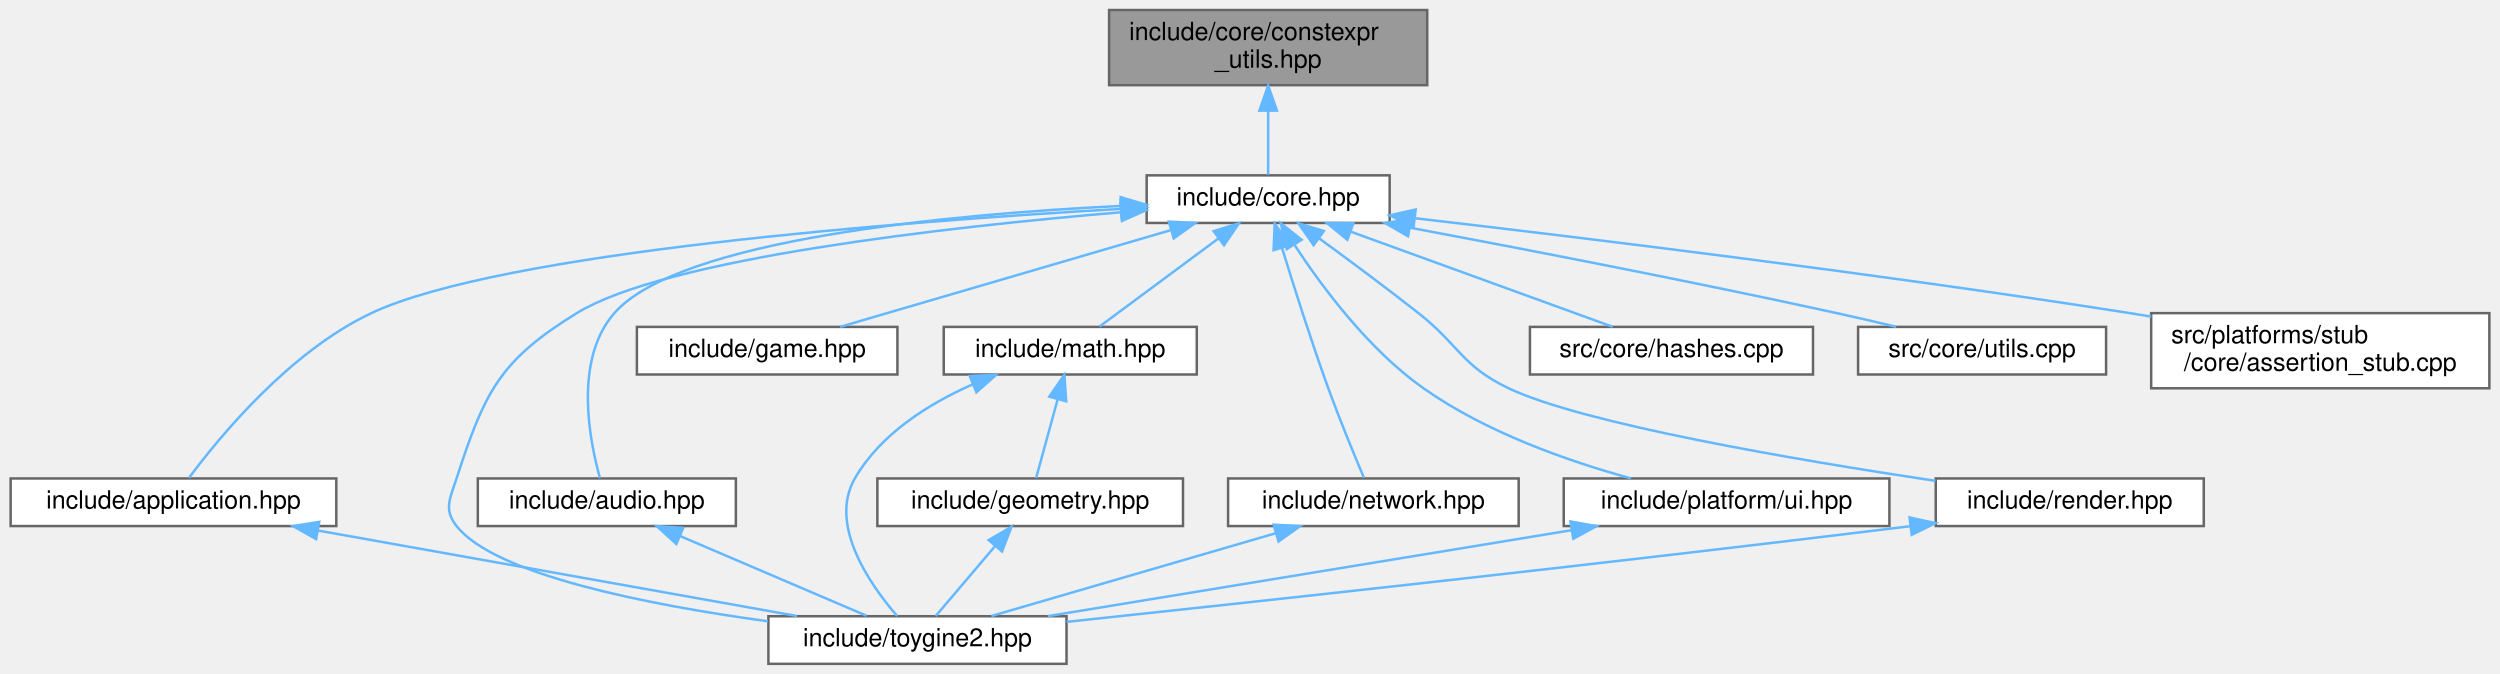
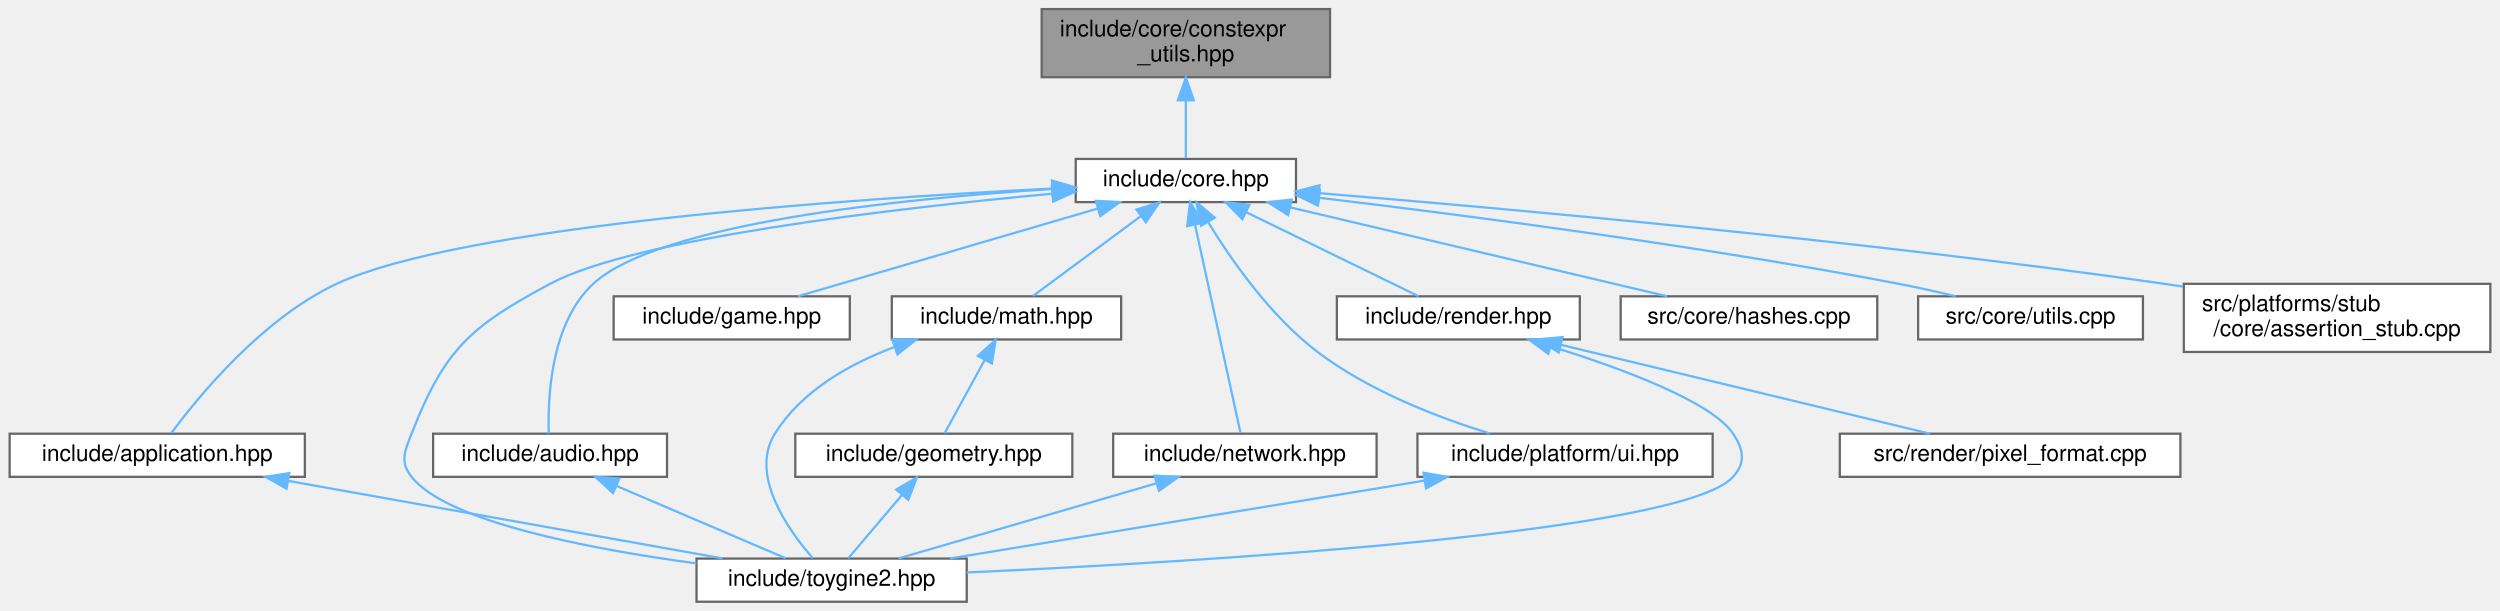
- <svg xmlns="http://www.w3.org/2000/svg" xmlns:xlink="http://www.w3.org/1999/xlink" width="998pt" height="269pt" viewBox="0.00 0.00 997.50 269.00">
+ <svg xmlns="http://www.w3.org/2000/svg" xmlns:xlink="http://www.w3.org/1999/xlink" width="1101pt" height="269pt" viewBox="0.00 0.00 1100.50 269.00">
  <g id="graph0" class="graph" transform="scale(1 1) rotate(0) translate(4 265)">
    <g id="Node000001" class="node">
      <g id="a_Node000001">
        <a xlink:title="Constexpr utility functions for compile-time operations.">
-           <polygon fill="#999999" stroke="#666666" points="565.5,-261 438.5,-261 438.5,-231 565.5,-231 565.5,-261" />
-           <text text-anchor="start" x="446.5" y="-249" font-family="Helvetica,sans-Serif" font-size="10.00">include/core/constexpr</text>
-           <text text-anchor="middle" x="502" y="-238" font-family="Helvetica,sans-Serif" font-size="10.00">_utils.hpp</text>
+           <polygon fill="#999999" stroke="#666666" points="581.5,-261 454.5,-261 454.5,-231 581.5,-231 581.5,-261" />
+           <text text-anchor="start" x="462.5" y="-249" font-family="Helvetica,sans-Serif" font-size="10.00">include/core/constexpr</text>
+           <text text-anchor="middle" x="518" y="-238" font-family="Helvetica,sans-Serif" font-size="10.00">_utils.hpp</text>
        </a>
      </g>
    </g>
    <g id="Node000002" class="node">
      <g id="a_Node000002">
        <a xlink:href="../../da/d47/core_8hpp.html" target="_top" xlink:title="Umbrella header for the engine core module.">
-           <polygon fill="white" stroke="#666666" points="550.5,-195 453.5,-195 453.5,-176 550.5,-176 550.5,-195" />
-           <text text-anchor="middle" x="502" y="-183" font-family="Helvetica,sans-Serif" font-size="10.00">include/core.hpp</text>
+           <polygon fill="white" stroke="#666666" points="566.5,-195 469.5,-195 469.5,-176 566.5,-176 566.5,-195" />
+           <text text-anchor="middle" x="518" y="-183" font-family="Helvetica,sans-Serif" font-size="10.00">include/core.hpp</text>
        </a>
      </g>
    </g>
    <g id="edge1_Node000001_Node000002" class="edge">
      <g id="a_edge1_Node000001_Node000002">
        <a xlink:title=" ">
-           <path fill="none" stroke="#63b8ff" d="M502,-220.75C502,-211.72 502,-202.03 502,-195.27" />
-           <polygon fill="#63b8ff" stroke="#63b8ff" points="498.5,-220.84 502,-230.84 505.5,-220.84 498.5,-220.84" />
+           <path fill="none" stroke="#63b8ff" d="M518,-220.75C518,-211.72 518,-202.03 518,-195.27" />
+           <polygon fill="#63b8ff" stroke="#63b8ff" points="514.5,-220.84 518,-230.84 521.5,-220.84 514.5,-220.84" />
        </a>
      </g>
    </g>
    <g id="Node000003" class="node">
      <g id="a_Node000003">
        <a xlink:href="../../d4/d01/application_8hpp.html" target="_top" xlink:title="Umbrella header for the app module.">
          <polygon fill="white" stroke="#666666" points="130,-74 0,-74 0,-55 130,-55 130,-74" />
          <text text-anchor="middle" x="65" y="-62" font-family="Helvetica,sans-Serif" font-size="10.00">include/application.hpp</text>
        </a>
      </g>
    </g>
    <g id="edge2_Node000002_Node000003" class="edge">
      <g id="a_edge2_Node000002_Node000003">
        <a xlink:title=" ">
-           <path fill="none" stroke="#63b8ff" d="M443.23,-181.62C355.67,-176.59 195.72,-164.34 144,-140 111.25,-124.59 83.19,-90.39 71.2,-74.25" />
-           <polygon fill="#63b8ff" stroke="#63b8ff" points="443.1,-185.12 453.28,-182.19 443.5,-178.13 443.1,-185.12" />
+           <path fill="none" stroke="#63b8ff" d="M459.05,-181.98C368.15,-177.34 198.54,-165.5 144,-140 111.21,-124.67 83.17,-90.43 71.2,-74.27" />
+           <polygon fill="#63b8ff" stroke="#63b8ff" points="459.03,-185.48 469.2,-182.48 459.38,-178.49 459.03,-185.48" />
        </a>
      </g>
    </g>
    <g id="Node000004" class="node">
      <g id="a_Node000004">
        <a xlink:href="../../d8/d8c/toygine2_8hpp.html" target="_top" xlink:title="Main umbrella header for the engine.">
          <polygon fill="white" stroke="#666666" points="421.5,-19 302.5,-19 302.5,0 421.5,0 421.5,-19" />
          <text text-anchor="middle" x="362" y="-7" font-family="Helvetica,sans-Serif" font-size="10.00">include/toygine2.hpp</text>
        </a>
      </g>
    </g>
-     <g id="edge17_Node000002_Node000004" class="edge">
-       <g id="a_edge17_Node000002_Node000004">
-         <a xlink:title=" ">
-           <path fill="none" stroke="#63b8ff" d="M443.31,-180.28C373.36,-174.36 261.47,-161.79 226,-140 195.1,-121.01 189.22,-108.49 178,-74 175.39,-65.97 172.78,-61.64 178,-55 193.35,-35.5 254.6,-23.52 302.27,-16.98" />
-           <polygon fill="#63b8ff" stroke="#63b8ff" points="443.05,-183.77 453.31,-181.11 443.63,-176.8 443.05,-183.77" />
+     <g id="edge18_Node000002_Node000004" class="edge">
+       <g id="a_edge18_Node000002_Node000004">
+         <a xlink:title=" ">
+           <path fill="none" stroke="#63b8ff" d="M459.16,-179.7C388.63,-173.16 275.28,-159.94 238,-140 202.78,-121.16 191.56,-111.2 177,-74 173.92,-66.14 171.77,-61.63 177,-55 192.49,-35.35 254.44,-23.37 302.43,-16.87" />
+           <polygon fill="#63b8ff" stroke="#63b8ff" points="458.96,-183.19 469.24,-180.61 459.59,-176.22 458.96,-183.19" />
        </a>
      </g>
    </g>
    <g id="Node000005" class="node">
      <g id="a_Node000005">
        <a xlink:href="../../d1/d71/audio_8hpp.html" target="_top" xlink:title="Umbrella header for the audio module.">
          <polygon fill="white" stroke="#666666" points="289.5,-74 186.5,-74 186.5,-55 289.5,-55 289.5,-74" />
          <text text-anchor="middle" x="238" y="-62" font-family="Helvetica,sans-Serif" font-size="10.00">include/audio.hpp</text>
        </a>
      </g>
    </g>
    <g id="edge4_Node000002_Node000005" class="edge">
      <g id="a_edge4_Node000002_Node000005">
        <a xlink:title=" ">
-           <path fill="none" stroke="#63b8ff" d="M443.05,-182.79C374.35,-179.43 266.91,-169.47 241,-140 224.76,-121.53 230.98,-89.44 235.26,-74.12" />
-           <polygon fill="#63b8ff" stroke="#63b8ff" points="443.16,-186.3 453.31,-183.25 443.48,-179.3 443.16,-186.3" />
+           <path fill="none" stroke="#63b8ff" d="M459.18,-181.78C391.42,-177.42 285.73,-166.49 257,-140 238.26,-122.72 236.91,-89.75 237.43,-74.13" />
+           <polygon fill="#63b8ff" stroke="#63b8ff" points="459.1,-185.28 469.29,-182.4 459.53,-178.29 459.1,-185.28" />
        </a>
      </g>
    </g>
    <g id="Node000006" class="node">
      <g id="a_Node000006">
        <a xlink:href="../../d8/d39/game_8hpp.html" target="_top" xlink:title="Umbrella header for the game module.">
-           <polygon fill="white" stroke="#666666" points="354,-134.5 250,-134.5 250,-115.5 354,-115.5 354,-134.5" />
-           <text text-anchor="middle" x="302" y="-122.5" font-family="Helvetica,sans-Serif" font-size="10.00">include/game.hpp</text>
+           <polygon fill="white" stroke="#666666" points="370,-134.5 266,-134.5 266,-115.5 370,-115.5 370,-134.5" />
+           <text text-anchor="middle" x="318" y="-122.5" font-family="Helvetica,sans-Serif" font-size="10.00">include/game.hpp</text>
        </a>
      </g>
    </g>
    <g id="edge6_Node000002_Node000006" class="edge">
      <g id="a_edge6_Node000002_Node000006">
        <a xlink:title=" ">
-           <path fill="none" stroke="#63b8ff" d="M463.05,-173.11C424.37,-161.79 365.94,-144.7 331.12,-134.52" />
-           <polygon fill="#63b8ff" stroke="#63b8ff" points="462.34,-176.55 472.92,-175.99 464.3,-169.83 462.34,-176.55" />
+           <path fill="none" stroke="#63b8ff" d="M479.05,-173.11C440.37,-161.79 381.94,-144.7 347.12,-134.52" />
+           <polygon fill="#63b8ff" stroke="#63b8ff" points="478.34,-176.55 488.92,-175.99 480.3,-169.83 478.34,-176.55" />
        </a>
      </g>
    </g>
    <g id="Node000007" class="node">
      <g id="a_Node000007">
        <a xlink:href="../../d4/d78/math_8hpp.html" target="_top" xlink:title="Umbrella header for the math module.">
-           <polygon fill="white" stroke="#666666" points="473.5,-134.5 372.5,-134.5 372.5,-115.5 473.5,-115.5 473.5,-134.5" />
-           <text text-anchor="middle" x="423" y="-122.5" font-family="Helvetica,sans-Serif" font-size="10.00">include/math.hpp</text>
+           <polygon fill="white" stroke="#666666" points="489.5,-134.5 388.5,-134.5 388.5,-115.5 489.5,-115.5 489.5,-134.5" />
+           <text text-anchor="middle" x="439" y="-122.5" font-family="Helvetica,sans-Serif" font-size="10.00">include/math.hpp</text>
        </a>
      </g>
    </g>
    <g id="edge7_Node000002_Node000007" class="edge">
      <g id="a_edge7_Node000002_Node000007">
        <a xlink:title=" ">
-           <path fill="none" stroke="#63b8ff" d="M482.21,-169.85C467.25,-158.77 447.21,-143.93 434.7,-134.67" />
-           <polygon fill="#63b8ff" stroke="#63b8ff" points="480.22,-172.73 490.34,-175.87 484.39,-167.1 480.22,-172.73" />
+           <path fill="none" stroke="#63b8ff" d="M498.21,-169.85C483.25,-158.77 463.21,-143.93 450.7,-134.67" />
+           <polygon fill="#63b8ff" stroke="#63b8ff" points="496.22,-172.73 506.34,-175.87 500.39,-167.1 496.22,-172.73" />
        </a>
      </g>
    </g>
    <g id="Node000009" class="node">
      <g id="a_Node000009">
        <a xlink:href="../../d6/d67/network_8hpp.html" target="_top" xlink:title="Umbrella header for the network module.">
          <polygon fill="white" stroke="#666666" points="602,-74 486,-74 486,-55 602,-55 602,-74" />
          <text text-anchor="middle" x="544" y="-62" font-family="Helvetica,sans-Serif" font-size="10.00">include/network.hpp</text>
        </a>
      </g>
    </g>
    <g id="edge11_Node000002_Node000009" class="edge">
      <g id="a_edge11_Node000002_Node000009">
        <a xlink:title=" ">
-           <path fill="none" stroke="#63b8ff" d="M507.54,-166.02C512.19,-150.87 519.14,-128.91 526,-110 530.55,-97.47 536.44,-83.22 540.22,-74.29" />
-           <polygon fill="#63b8ff" stroke="#63b8ff" points="504.16,-165.13 504.6,-175.71 510.86,-167.16 504.16,-165.13" />
+           <path fill="none" stroke="#63b8ff" d="M522.07,-165.86C527.76,-139.81 537.87,-93.56 542.08,-74.3" />
+           <polygon fill="#63b8ff" stroke="#63b8ff" points="518.59,-165.43 519.87,-175.94 525.42,-166.92 518.59,-165.43" />
        </a>
      </g>
    </g>
    <g id="Node000010" class="node">
      <g id="a_Node000010">
        <a xlink:href="../../de/dd6/ui_8hpp.html" target="_top" xlink:title="Umbrella header for platform UI types.">
          <polygon fill="white" stroke="#666666" points="750,-74 620,-74 620,-55 750,-55 750,-74" />
          <text text-anchor="middle" x="685" y="-62" font-family="Helvetica,sans-Serif" font-size="10.00">include/platform/ui.hpp</text>
        </a>
      </g>
    </g>
    <g id="edge13_Node000002_Node000010" class="edge">
      <g id="a_edge13_Node000002_Node000010">
        <a xlink:title=" ">
-           <path fill="none" stroke="#63b8ff" d="M512.58,-167.11C523.56,-150.38 542.16,-125.41 564,-110 588.96,-92.38 621.71,-80.9 646.84,-74.02" />
-           <polygon fill="#63b8ff" stroke="#63b8ff" points="509.42,-165.55 507.03,-175.87 515.34,-169.3 509.42,-165.55" />
+           <path fill="none" stroke="#63b8ff" d="M527.76,-167.24C537.92,-150.61 555.25,-125.72 576,-110 598.64,-92.84 628.83,-81.2 651.7,-74.14" />
+           <polygon fill="#63b8ff" stroke="#63b8ff" points="524.69,-165.56 522.63,-175.95 530.72,-169.11 524.69,-165.56" />
        </a>
      </g>
    </g>
    <g id="Node000011" class="node">
      <g id="a_Node000011">
        <a xlink:href="../../d6/d4b/render_8hpp.html" target="_top" xlink:title="Umbrella header for the render module.">
-           <polygon fill="white" stroke="#666666" points="875.5,-74 768.5,-74 768.5,-55 875.5,-55 875.5,-74" />
-           <text text-anchor="middle" x="822" y="-62" font-family="Helvetica,sans-Serif" font-size="10.00">include/render.hpp</text>
+           <polygon fill="white" stroke="#666666" points="691.5,-134.5 584.5,-134.5 584.5,-115.5 691.5,-115.5 691.5,-134.5" />
+           <text text-anchor="middle" x="638" y="-122.5" font-family="Helvetica,sans-Serif" font-size="10.00">include/render.hpp</text>
        </a>
      </g>
    </g>
    <g id="edge15_Node000002_Node000011" class="edge">
      <g id="a_edge15_Node000002_Node000011">
        <a xlink:title=" ">
-           <path fill="none" stroke="#63b8ff" d="M522.35,-169.85C534.07,-161.3 549,-150.22 562,-140 578.37,-127.12 579.2,-118.97 598,-110 627.52,-95.91 712.04,-81.49 768.4,-73.03" />
-           <polygon fill="#63b8ff" stroke="#63b8ff" points="520.14,-167.13 514.1,-175.83 524.25,-172.79 520.14,-167.13" />
-         </a>
-       </g>
-     </g>
-     <g id="Node000012" class="node">
-       <g id="a_Node000012">
-         <a xlink:href="../../db/d2d/hashes_8cpp.html" target="_top" xlink:title="Implementation of CRC hash functions with lookup tables for optimal performance.">
-           <polygon fill="white" stroke="#666666" points="719.5,-134.5 606.5,-134.5 606.5,-115.5 719.5,-115.5 719.5,-134.5" />
-           <text text-anchor="middle" x="663" y="-122.5" font-family="Helvetica,sans-Serif" font-size="10.00">src/core/hashes.cpp</text>
-         </a>
-       </g>
-     </g>
-     <g id="edge18_Node000002_Node000012" class="edge">
-       <g id="a_edge18_Node000002_Node000012">
-         <a xlink:title=" ">
-           <path fill="none" stroke="#63b8ff" d="M534.96,-172.52C566.09,-161.21 612,-144.53 639.56,-134.52" />
-           <polygon fill="#63b8ff" stroke="#63b8ff" points="533.61,-169.29 525.41,-175.99 536,-175.87 533.61,-169.29" />
+           <path fill="none" stroke="#63b8ff" d="M544.7,-171.48C567.83,-160.21 600.61,-144.23 620.53,-134.52" />
+           <polygon fill="#63b8ff" stroke="#63b8ff" points="542.9,-168.47 535.45,-175.99 545.97,-174.76 542.9,-168.47" />
        </a>
      </g>
    </g>
    <g id="Node000013" class="node">
      <g id="a_Node000013">
-         <a xlink:href="../../de/d06/utils_8cpp.html" target="_top" xlink:title="Implementation of core utility functions for string manipulation, encoding conversion,...">
-           <polygon fill="white" stroke="#666666" points="836.5,-134.5 737.5,-134.5 737.5,-115.5 836.5,-115.5 836.5,-134.5" />
-           <text text-anchor="middle" x="787" y="-122.5" font-family="Helvetica,sans-Serif" font-size="10.00">src/core/utils.cpp</text>
+         <a xlink:href="../../db/d2d/hashes_8cpp.html" target="_top" xlink:title="Implementation of CRC hash functions with lookup tables for optimal performance.">
+           <polygon fill="white" stroke="#666666" points="822.5,-134.5 709.5,-134.5 709.5,-115.5 822.5,-115.5 822.5,-134.5" />
+           <text text-anchor="middle" x="766" y="-122.5" font-family="Helvetica,sans-Serif" font-size="10.00">src/core/hashes.cpp</text>
        </a>
      </g>
    </g>
    <g id="edge19_Node000002_Node000013" class="edge">
      <g id="a_edge19_Node000002_Node000013">
        <a xlink:title=" ">
-           <path fill="none" stroke="#63b8ff" d="M558.71,-174.09C604.72,-165.47 671.19,-152.64 729,-140 736.69,-138.32 744.93,-136.4 752.71,-134.54" />
-           <polygon fill="#63b8ff" stroke="#63b8ff" points="557.83,-170.69 548.64,-175.97 559.11,-177.57 557.83,-170.69" />
+           <path fill="none" stroke="#63b8ff" d="M563.87,-173.68C611.79,-162.38 685.98,-144.88 729.9,-134.52" />
+           <polygon fill="#63b8ff" stroke="#63b8ff" points="562.99,-170.29 554.06,-175.99 564.6,-177.1 562.99,-170.29" />
        </a>
      </g>
    </g>
    <g id="Node000014" class="node">
      <g id="a_Node000014">
-         <a xlink:href="../../d7/d90/assertion__stub_8cpp.html" target="_top" xlink:title="Stub implementation of assertion system for platforms without native assertion support.">
-           <polygon fill="white" stroke="#666666" points="989.5,-140 854.5,-140 854.5,-110 989.5,-110 989.5,-140" />
-           <text text-anchor="start" x="862.5" y="-128" font-family="Helvetica,sans-Serif" font-size="10.00">src/platforms/stub</text>
-           <text text-anchor="middle" x="922" y="-117" font-family="Helvetica,sans-Serif" font-size="10.00">/core/assertion_stub.cpp</text>
+         <a xlink:href="../../de/d06/utils_8cpp.html" target="_top" xlink:title="Implementation of core utility functions for string manipulation, encoding conversion,...">
+           <polygon fill="white" stroke="#666666" points="939.5,-134.5 840.5,-134.5 840.5,-115.5 939.5,-115.5 939.5,-134.5" />
+           <text text-anchor="middle" x="890" y="-122.5" font-family="Helvetica,sans-Serif" font-size="10.00">src/core/utils.cpp</text>
        </a>
      </g>
    </g>
    <g id="edge20_Node000002_Node000014" class="edge">
      <g id="a_edge20_Node000002_Node000014">
        <a xlink:title=" ">
-           <path fill="none" stroke="#63b8ff" d="M560.71,-177.87C629.3,-169.91 746.12,-155.65 846,-140 848.78,-139.56 851.62,-139.11 854.49,-138.63" />
-           <polygon fill="#63b8ff" stroke="#63b8ff" points="560.07,-174.43 550.54,-179.05 560.88,-181.38 560.07,-174.43" />
+           <path fill="none" stroke="#63b8ff" d="M576.84,-177.87C640.14,-170.35 743.63,-156.89 832,-140 840.14,-138.44 848.86,-136.49 856.99,-134.55" />
+           <polygon fill="#63b8ff" stroke="#63b8ff" points="576.17,-174.43 566.65,-179.08 576.99,-181.38 576.17,-174.43" />
+         </a>
+       </g>
+     </g>
+     <g id="Node000015" class="node">
+       <g id="a_Node000015">
+         <a xlink:href="../../d7/d90/assertion__stub_8cpp.html" target="_top" xlink:title="Stub implementation of assertion system for platforms without native assertion support.">
+           <polygon fill="white" stroke="#666666" points="1092.5,-140 957.5,-140 957.5,-110 1092.5,-110 1092.5,-140" />
+           <text text-anchor="start" x="965.5" y="-128" font-family="Helvetica,sans-Serif" font-size="10.00">src/platforms/stub</text>
+           <text text-anchor="middle" x="1025" y="-117" font-family="Helvetica,sans-Serif" font-size="10.00">/core/assertion_stub.cpp</text>
+         </a>
+       </g>
+     </g>
+     <g id="edge21_Node000002_Node000015" class="edge">
+       <g id="a_edge21_Node000002_Node000015">
+         <a xlink:title=" ">
+           <path fill="none" stroke="#63b8ff" d="M576.64,-179.93C659.73,-173.12 816.4,-159.03 949,-140 951.66,-139.62 954.36,-139.21 957.09,-138.79" />
+           <polygon fill="#63b8ff" stroke="#63b8ff" points="576.31,-176.44 566.63,-180.74 576.88,-183.42 576.31,-176.44" />
        </a>
      </g>
    </g>
    <g id="edge3_Node000003_Node000004" class="edge">
      <g id="a_edge3_Node000003_Node000004">
        <a xlink:title=" ">
          <path fill="none" stroke="#63b8ff" d="M122.78,-53.19C178.46,-43.25 261.74,-28.39 313.91,-19.08" />
          <polygon fill="#63b8ff" stroke="#63b8ff" points="121.95,-49.78 112.72,-54.98 123.18,-56.67 121.95,-49.78" />
        </a>
      </g>
    </g>
    <g id="edge5_Node000005_Node000004" class="edge">
      <g id="a_edge5_Node000005_Node000004">
        <a xlink:title=" ">
          <path fill="none" stroke="#63b8ff" d="M267.18,-51.03C290.11,-41.23 321.45,-27.83 341.71,-19.17" />
          <polygon fill="#63b8ff" stroke="#63b8ff" points="265.74,-47.84 257.92,-54.98 268.49,-54.27 265.74,-47.84" />
        </a>
      </g>
    </g>
    <g id="edge10_Node000007_Node000004" class="edge">
      <g id="a_edge10_Node000007_Node000004">
        <a xlink:title=" ">
-           <path fill="none" stroke="#63b8ff" d="M383.89,-111.5C366.27,-103.69 347.17,-91.68 337,-74 326.36,-55.51 343.04,-31.63 353.89,-19.08" />
-           <polygon fill="#63b8ff" stroke="#63b8ff" points="382.88,-114.87 393.46,-115.41 385.53,-108.39 382.88,-114.87" />
+           <path fill="none" stroke="#63b8ff" d="M389.66,-112.16C369.73,-104.69 348.7,-92.77 337,-74 325.72,-55.9 342.66,-31.86 353.71,-19.18" />
+           <polygon fill="#63b8ff" stroke="#63b8ff" points="388.72,-115.54 399.31,-115.48 390.99,-108.92 388.72,-115.54" />
        </a>
      </g>
    </g>
    <g id="Node000008" class="node">
      <g id="a_Node000008">
        <a xlink:href="../../db/dbb/geometry_8hpp.html" target="_top" xlink:title="Umbrella header for the geometry module.">
          <polygon fill="white" stroke="#666666" points="468,-74 346,-74 346,-55 468,-55 468,-74" />
          <text text-anchor="middle" x="407" y="-62" font-family="Helvetica,sans-Serif" font-size="10.00">include/geometry.hpp</text>
        </a>
      </g>
    </g>
    <g id="edge8_Node000007_Node000008" class="edge">
      <g id="a_edge8_Node000007_Node000008">
        <a xlink:title=" ">
-           <path fill="none" stroke="#63b8ff" d="M417.94,-105.49C415.07,-95.01 411.62,-82.39 409.37,-74.17" />
-           <polygon fill="#63b8ff" stroke="#63b8ff" points="414.62,-106.65 420.64,-115.37 421.38,-104.8 414.62,-106.65" />
+           <path fill="none" stroke="#63b8ff" d="M429.42,-106.48C423.58,-95.81 416.38,-82.65 411.74,-74.17" />
+           <polygon fill="#63b8ff" stroke="#63b8ff" points="426.41,-108.27 434.28,-115.37 432.55,-104.92 426.41,-108.27" />
        </a>
      </g>
    </g>
    <g id="edge9_Node000008_Node000004" class="edge">
      <g id="a_edge9_Node000008_Node000004">
        <a xlink:title=" ">
          <path fill="none" stroke="#63b8ff" d="M392.95,-46.96C385.11,-37.72 375.67,-26.6 369.29,-19.09" />
          <polygon fill="#63b8ff" stroke="#63b8ff" points="390.43,-49.39 399.57,-54.75 395.76,-44.86 390.43,-49.39" />
        </a>
      </g>
    </g>
    <g id="edge12_Node000009_Node000004" class="edge">
      <g id="a_edge12_Node000009_Node000004">
        <a xlink:title=" ">
          <path fill="none" stroke="#63b8ff" d="M505.14,-52.18C471.1,-42.27 422.38,-28.08 391.47,-19.08" />
          <polygon fill="#63b8ff" stroke="#63b8ff" points="504.18,-55.55 514.76,-54.98 506.14,-48.83 504.18,-55.55" />
        </a>
      </g>
    </g>
    <g id="edge14_Node000010_Node000004" class="edge">
      <g id="a_edge14_Node000010_Node000004">
        <a xlink:title=" ">
          <path fill="none" stroke="#63b8ff" d="M622.9,-53.31C562.24,-43.36 470.98,-28.38 414.03,-19.04" />
          <polygon fill="#63b8ff" stroke="#63b8ff" points="622.67,-56.82 633.1,-54.98 623.8,-49.91 622.67,-56.82" />
        </a>
      </g>
    </g>
    <g id="edge16_Node000011_Node000004" class="edge">
      <g id="a_edge16_Node000011_Node000004">
        <a xlink:title=" ">
-           <path fill="none" stroke="#63b8ff" d="M758.17,-54.92C632.06,-39.43 497.22,-24.79 421.57,-16.76" />
-           <polygon fill="#63b8ff" stroke="#63b8ff" points="758.04,-58.43 768.39,-56.18 758.9,-51.49 758.04,-58.43" />
+           <path fill="none" stroke="#63b8ff" d="M678.88,-112.45C710.2,-102.68 749.59,-88.07 759,-74 763.69,-66.98 764.63,-61.29 759,-55 736.93,-30.31 526.8,-17.69 421.52,-12.88" />
+           <polygon fill="#63b8ff" stroke="#63b8ff" points="677.59,-109.19 669.05,-115.45 679.63,-115.88 677.59,-109.19" />
+         </a>
+       </g>
+     </g>
+     <g id="Node000012" class="node">
+       <g id="a_Node000012">
+         <a xlink:href="../../db/d3d/pixel__format_8cpp.html" target="_top" xlink:title="Implementation of pixelFormatName() and pixelFormatFromName().">
+           <polygon fill="white" stroke="#666666" points="956,-74 806,-74 806,-55 956,-55 956,-74" />
+           <text text-anchor="middle" x="881" y="-62" font-family="Helvetica,sans-Serif" font-size="10.00">src/render/pixel_format.cpp</text>
+         </a>
+       </g>
+     </g>
+     <g id="edge17_Node000011_Node000012" class="edge">
+       <g id="a_edge17_Node000011_Node000012">
+         <a xlink:title=" ">
+           <path fill="none" stroke="#63b8ff" d="M683.24,-113.11C730.2,-101.8 802.68,-84.35 845.62,-74.02" />
+           <polygon fill="#63b8ff" stroke="#63b8ff" points="682.24,-109.75 673.33,-115.49 683.88,-116.56 682.24,-109.75" />
        </a>
      </g>
    </g>
  </g>
</svg>
